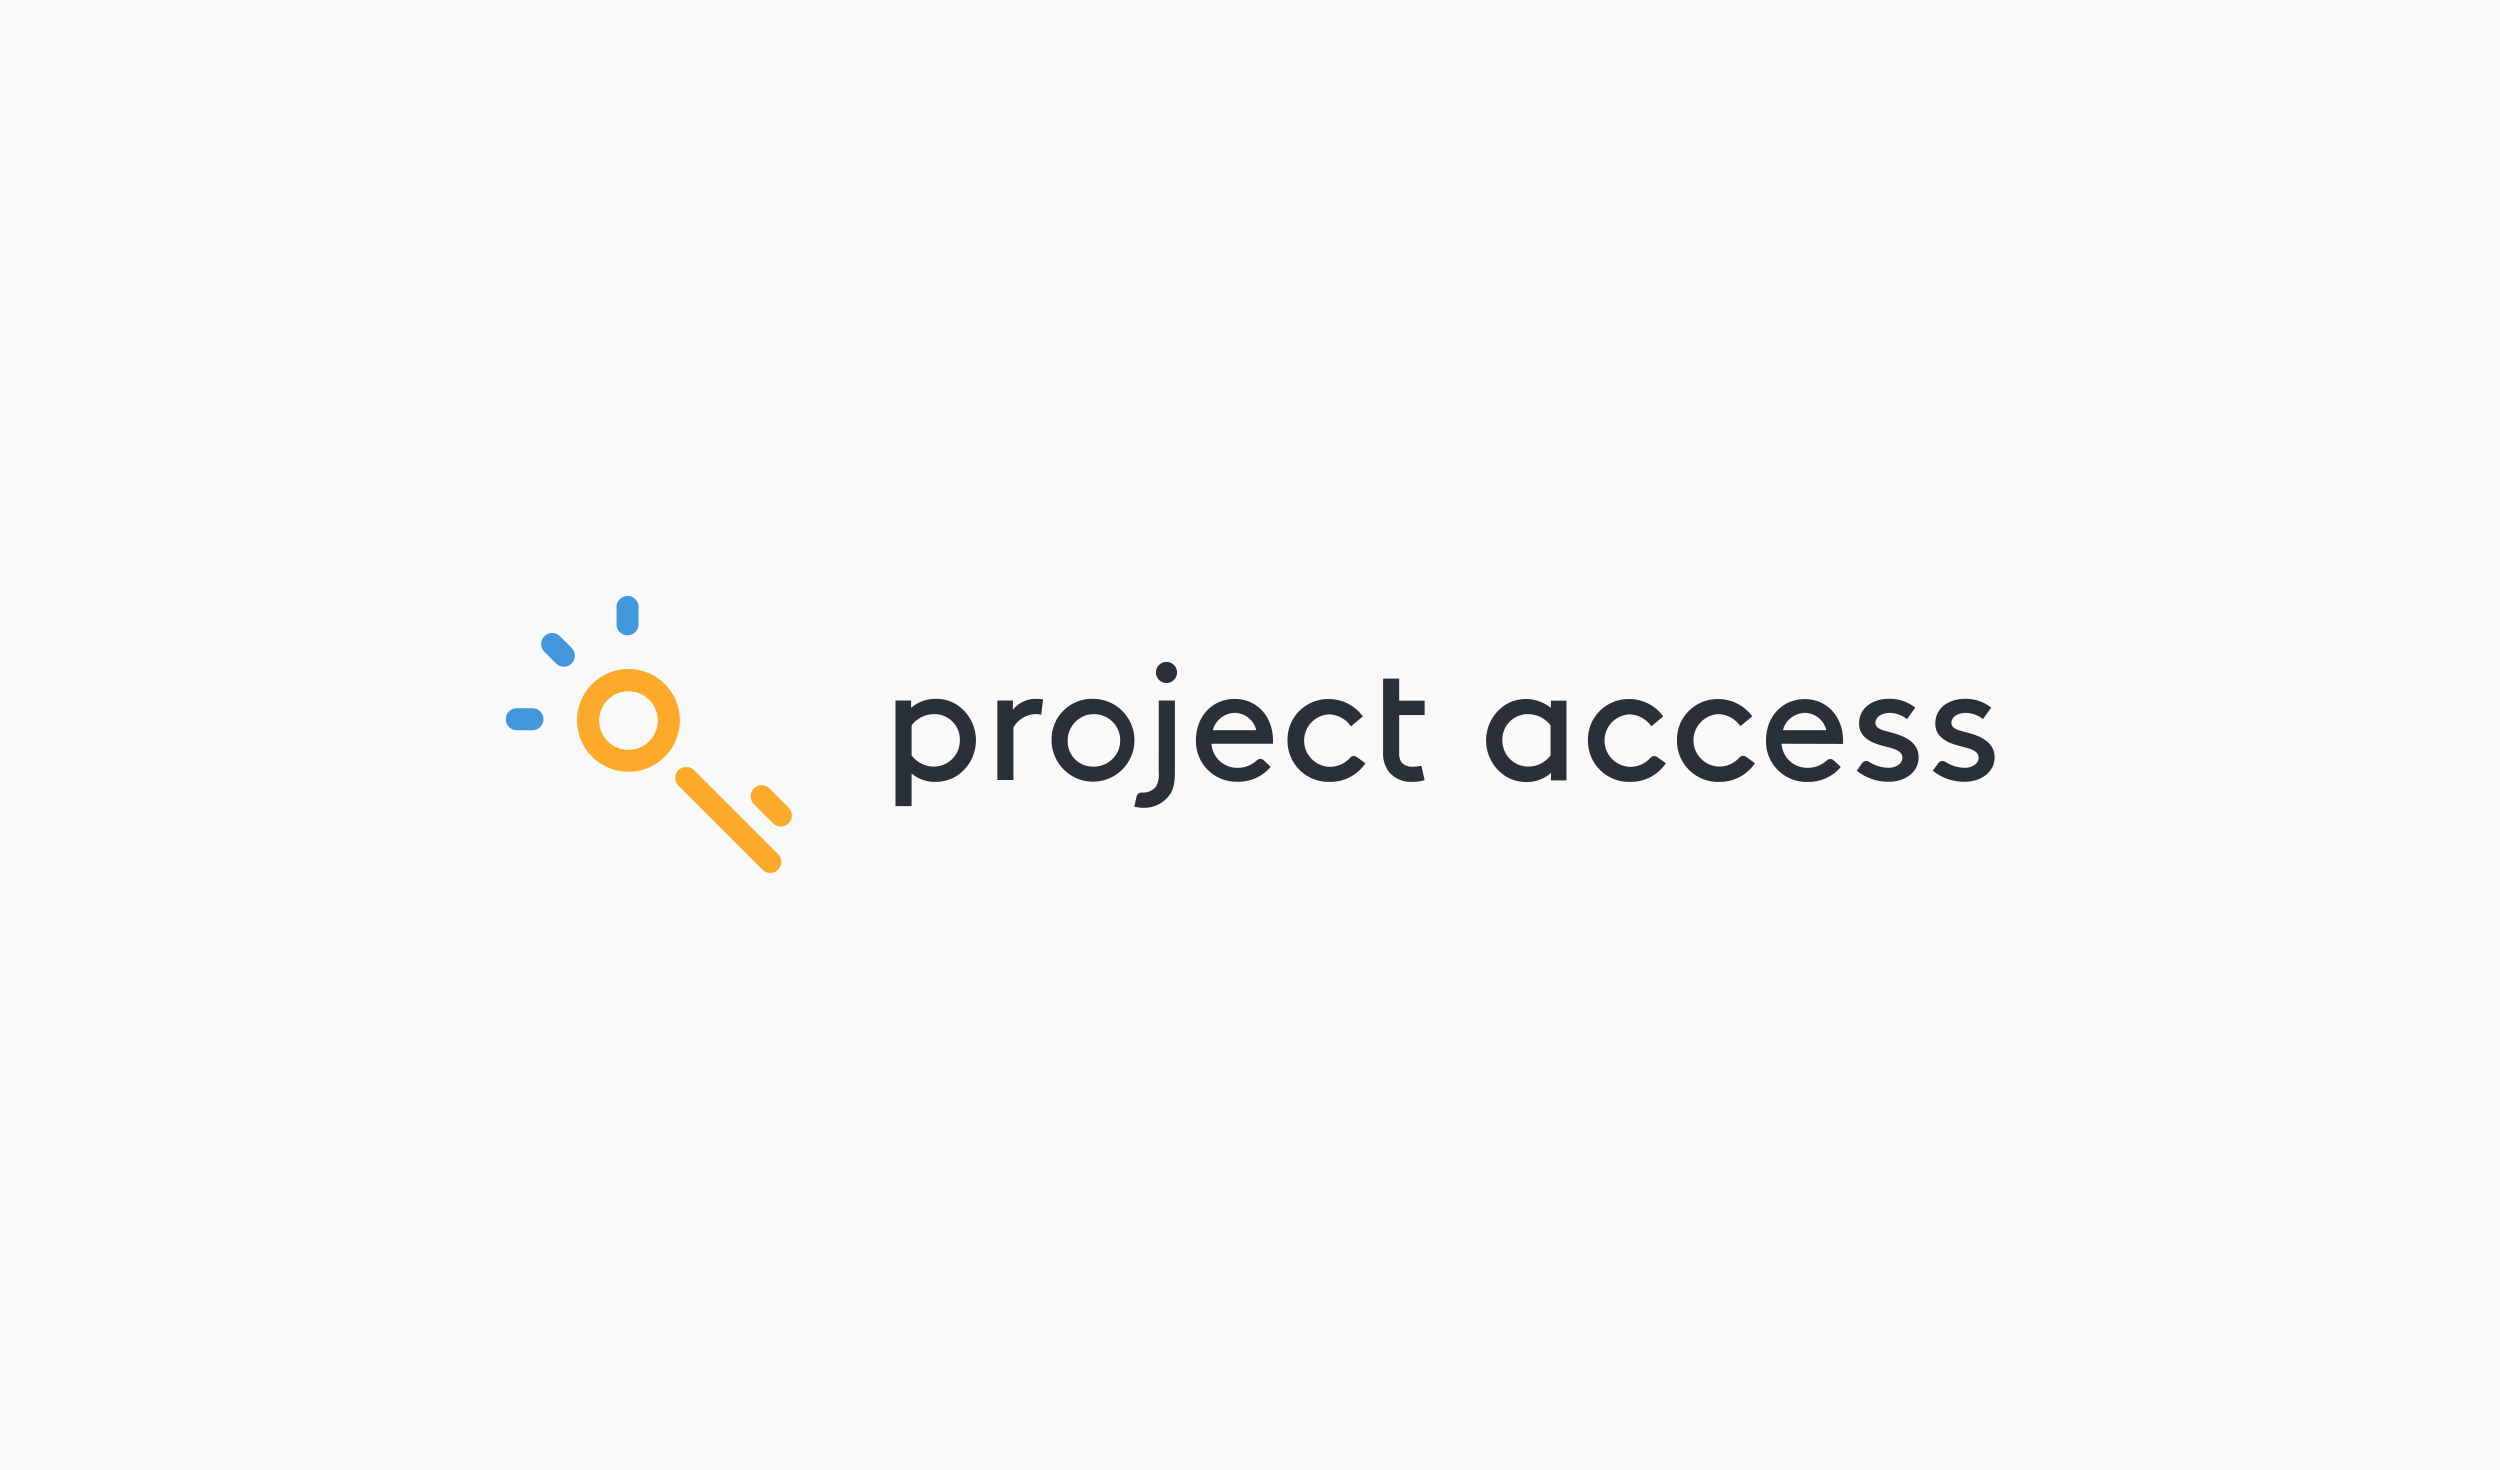
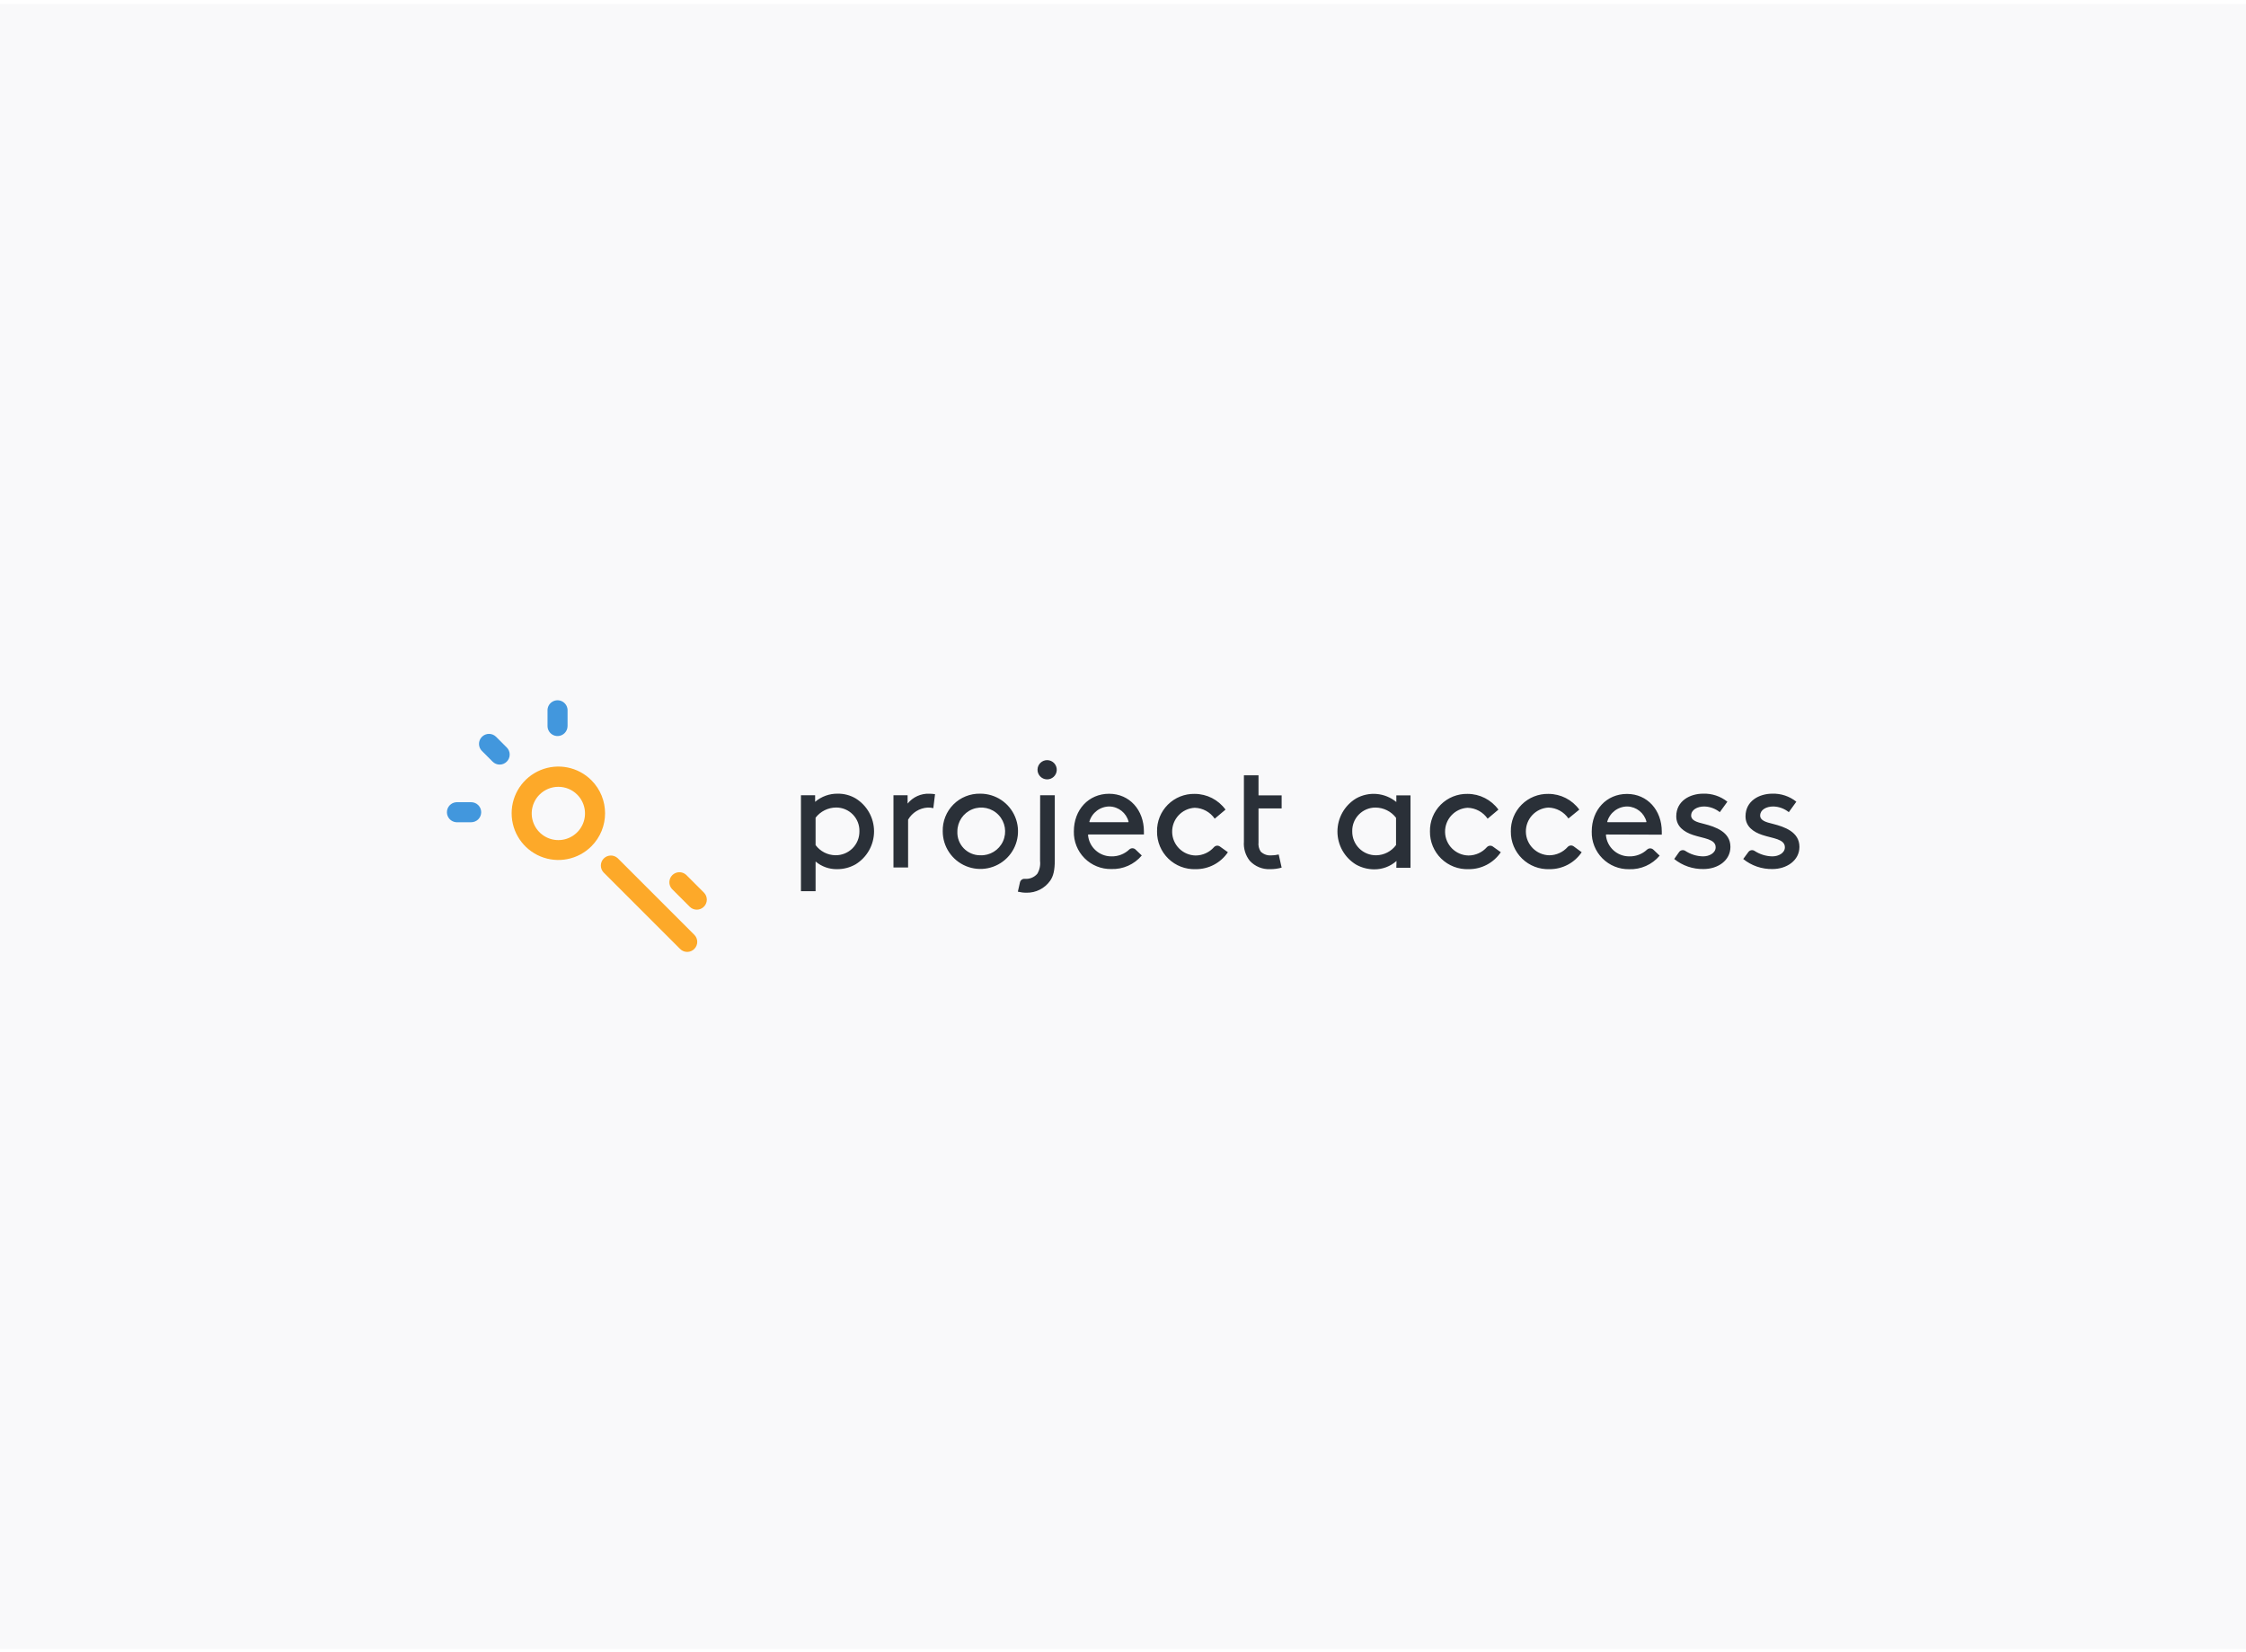
- <svg xmlns="http://www.w3.org/2000/svg" viewBox="0 0 543 319.22">
-   <defs>
-     <style>.cls-1{fill:#f9f9fa;}.cls-2{fill:#fda929;}.cls-3{fill:#4297dd;}.cls-4{fill:#2a3038;}</style>
-   </defs>
-   <g id="Layer_2" data-name="Layer 2">
-     <g id="Layer_1-2" data-name="Layer 1">
-       <rect class="cls-1" width="543" height="319.22" />
-       <path class="cls-2" d="M169,188.91a2.39,2.39,0,0,1-3.39,0l-18.33-18.33a2.4,2.4,0,0,1,3.39-3.39L169,185.52A2.39,2.39,0,0,1,169,188.91Z" />
-       <path class="cls-2" d="M144.4,164.36a11.17,11.17,0,1,1,0-15.79A11.17,11.17,0,0,1,144.4,164.36ZM132,152a6.37,6.37,0,1,0,9,0A6.37,6.37,0,0,0,132,152Z" />
-       <path class="cls-2" d="M171.29,178.81a2.39,2.39,0,0,1-3.39,0l-4.24-4.24a2.4,2.4,0,0,1,3.39-3.39l4.24,4.24A2.39,2.39,0,0,1,171.29,178.81Z" />
-       <path class="cls-3" d="M124.16,144.12a2.38,2.38,0,0,1-3.38,0l-2.55-2.55a2.39,2.39,0,0,1,3.38-3.39l2.55,2.55A2.39,2.39,0,0,1,124.16,144.12Z" />
-       <path class="cls-3" d="M117.35,157.91a2.43,2.43,0,0,1-1.7.7H112.1a2.4,2.4,0,0,1,0-4.79h3.55a2.39,2.39,0,0,1,2.4,2.39A2.43,2.43,0,0,1,117.35,157.91Z" />
-       <path class="cls-3" d="M138,137.29a2.39,2.39,0,0,1-4.09-1.69V132a2.4,2.4,0,1,1,4.79,0v3.59A2.39,2.39,0,0,1,138,137.29Z" />
-       <path class="cls-4" d="M336.89,167.87a7.89,7.89,0,0,1-5.34,2,8.87,8.87,0,0,1-4.34-1.14,9.25,9.25,0,0,1,0-15.8,8.54,8.54,0,0,1,9.64.84v-1.58h3.39v17.31h-3.39Zm-.11-10.27s0,0,0-.06a6.22,6.22,0,0,0-4.91-2.44,5.54,5.54,0,0,0-5.56,5.7,5.65,5.65,0,0,0,5.74,5.71,6,6,0,0,0,4.73-2.44s0,0,0-.06Z" />
-       <path class="cls-4" d="M361.83,165.78a9.18,9.18,0,0,1-7.7,4.05,8.91,8.91,0,0,1-9.24-9,8.81,8.81,0,0,1,9-9,9.13,9.13,0,0,1,7.37,3.76l-2.58,2.17a6,6,0,0,0-4.79-2.61,5.71,5.71,0,0,0,.22,11.41,5.89,5.89,0,0,0,4.4-2,1.09,1.09,0,0,1,1.42-.14Z" />
-       <path class="cls-4" d="M381.17,165.78a9.18,9.18,0,0,1-7.7,4.05,8.91,8.91,0,0,1-9.24-9,8.81,8.81,0,0,1,9-9,9.13,9.13,0,0,1,7.37,3.76L378,157.71a6,6,0,0,0-4.79-2.61,5.71,5.71,0,0,0,.22,11.41,5.91,5.91,0,0,0,4.4-2,1.09,1.09,0,0,1,1.42-.14Z" />
-       <path class="cls-4" d="M387.07,161.54a.12.12,0,0,0-.11.12,5.58,5.58,0,0,0,5.59,5.11,6,6,0,0,0,4.24-1.61,1.1,1.1,0,0,1,1.51,0l1.51,1.44a9.1,9.1,0,0,1-7.3,3.24,8.79,8.79,0,0,1-8.94-9c0-5.19,3.53-9,8.43-9s8.32,3.91,8.32,9a5.86,5.86,0,0,1,0,.74Zm.31-2.94h9.17a.11.11,0,0,0,.1-.13,4.85,4.85,0,0,0-4.54-3.63,5,5,0,0,0-4.83,3.63A.11.11,0,0,0,387.38,158.6Z" />
-       <path class="cls-4" d="M404.44,165.76a1.1,1.1,0,0,1,1.46-.33,8,8,0,0,0,4.3,1.34c1.5,0,3-.81,3-2.17,0-2-2.88-2.1-5.42-2.95-2.1-.7-4-2-4-4.45,0-3.72,3.32-5.42,6.41-5.42A8.78,8.78,0,0,1,416,153.7l-1.81,2.5a6.15,6.15,0,0,0-3.72-1.36c-1.69,0-3.13.81-3.13,2.17,0,1.18,1.37,1.59,3.1,2,2.72.7,6.29,1.91,6.29,5.48,0,3.28-3,5.31-6.44,5.31a10.82,10.82,0,0,1-7-2.4Z" />
-       <path class="cls-4" d="M421,165.76a1.09,1.09,0,0,1,1.45-.33,8.06,8.06,0,0,0,4.3,1.34c1.51,0,3-.81,3-2.17,0-2-2.87-2.1-5.41-2.95-2.1-.7-4-2-4-4.45,0-3.72,3.31-5.42,6.41-5.42a8.75,8.75,0,0,1,5.74,1.92l-1.8,2.5a6.15,6.15,0,0,0-3.72-1.36c-1.7,0-3.13.81-3.13,2.17,0,1.18,1.36,1.59,3.09,2,2.73.7,6.3,1.91,6.3,5.48,0,3.28-3.06,5.31-6.44,5.31a10.78,10.78,0,0,1-7-2.4Z" />
-       <path class="cls-4" d="M198,175.09h-3.5V152.15h3.39v1.58a8.12,8.12,0,0,1,5.42-1.95,8.22,8.22,0,0,1,4.23,1.11,9.25,9.25,0,0,1,0,15.8,8.88,8.88,0,0,1-4.35,1.14A7.76,7.76,0,0,1,198,168ZM198,164a.19.19,0,0,0,0,.07,6,6,0,0,0,4.73,2.43,5.65,5.65,0,0,0,5.75-5.71,5.54,5.54,0,0,0-5.56-5.7,6.25,6.25,0,0,0-4.92,2.43.19.19,0,0,0,0,.07Z" />
-       <path class="cls-4" d="M226.15,155.24a5,5,0,0,0-1.36-.14,5.81,5.81,0,0,0-4.67,2.89s0,0,0,0v11.43h-3.5V152.15H220v2a6.34,6.34,0,0,1,5.2-2.36,9.44,9.44,0,0,1,1.36.11Z" />
-       <path class="cls-4" d="M237.35,151.78a9,9,0,1,1-8.95,9A8.77,8.77,0,0,1,237.35,151.78Zm0,14.73a5.71,5.71,0,1,0-5.45-5.71A5.45,5.45,0,0,0,237.35,166.51Z" />
-       <path class="cls-4" d="M263.25,161.54a.11.11,0,0,0-.11.11,5.58,5.58,0,0,0,5.59,5.12,6,6,0,0,0,4.29-1.66,1.08,1.08,0,0,1,1.45,0l1.52,1.45a9.1,9.1,0,0,1-7.29,3.24,8.79,8.79,0,0,1-8.95-9c0-5.19,3.53-9,8.43-9s8.32,3.91,8.32,9c0,.15,0,.41,0,.74Zm.31-2.94h9.17a.11.11,0,0,0,.1-.13,4.84,4.84,0,0,0-4.54-3.63,5,5,0,0,0-4.83,3.63A.11.11,0,0,0,263.56,158.6Z" />
-       <path class="cls-4" d="M296.58,165.78a9.18,9.18,0,0,1-7.7,4.05,8.91,8.91,0,0,1-9.24-9,8.81,8.81,0,0,1,9-9,9.13,9.13,0,0,1,7.37,3.76l-2.58,2.17a6,6,0,0,0-4.79-2.61,5.71,5.71,0,0,0,.22,11.41,5.89,5.89,0,0,0,4.4-2,1.07,1.07,0,0,1,1.42-.14Z" />
-       <path class="cls-4" d="M309.43,169.46a9.58,9.58,0,0,1-2.73.37,6.24,6.24,0,0,1-4.89-2,6.57,6.57,0,0,1-1.4-4.6v-7.92h0v-3.13h0v-4.79h3.49v4.79h5.53v3.13H303.9v8.1a3.36,3.36,0,0,0,.52,2.21,3.21,3.21,0,0,0,2.39.92,8.38,8.38,0,0,0,1.92-.22Z" />
-       <path class="cls-4" d="M251.69,152.15h3.5v15.58c0,2.32-.33,3.76-1.1,4.86a6.77,6.77,0,0,1-5.67,2.87,8.33,8.33,0,0,1-2.06-.25l.51-2.25a1.09,1.09,0,0,1,1.14-.82,3.53,3.53,0,0,0,3-1.21,4.91,4.91,0,0,0,.66-3.09Zm1.73-8.39a2.3,2.3,0,0,1,2.24,2.4,2.3,2.3,0,1,1-2.24-2.4Z" />
-     </g>
+ <svg xmlns="http://www.w3.org/2000/svg" width="537" height="395" viewBox="0 0 537 395">
+   <g fill="none">
+     <rect width="537" height="393.345" y=".938" fill="#F9F9FA" />
+     <path fill="#FDA929" d="M166 226.91C165.551 227.361 164.941 227.615 164.305 227.615 163.669 227.615 163.059 227.361 162.61 226.91L144.28 208.58C143.421 207.632 143.457 206.176 144.361 205.271 145.266 204.367 146.722 204.331 147.67 205.19L166 223.52C166.451 223.969 166.705 224.579 166.705 225.215 166.705 225.851 166.451 226.461 166 226.91zM141.4 202.36C138.206 205.557 133.401 206.514 129.226 204.786 125.051 203.057 122.328 198.984 122.328 194.465 122.328 189.946 125.051 185.873 129.226 184.144 133.401 182.416 138.206 183.373 141.4 186.57 145.758 190.931 145.758 197.999 141.4 202.36zM129 190C127.176 191.821 126.628 194.562 127.614 196.943 128.599 199.325 130.922 200.879 133.5 200.879 136.078 200.879 138.401 199.325 139.386 196.943 140.372 194.562 139.824 191.821 138 190 135.513 187.518 131.487 187.518 129 190zM168.29 216.81C167.841 217.261 167.231 217.515 166.595 217.515 165.959 217.515 165.349 217.261 164.9 216.81L160.66 212.57C159.801 211.622 159.837 210.166 160.741 209.261 161.646 208.357 163.102 208.321 164.05 209.18L168.29 213.42C168.741 213.869 168.995 214.479 168.995 215.115 168.995 215.751 168.741 216.361 168.29 216.81z" />
+     <path fill="#4297DD" d="M121.16 182.12C120.713 182.571 120.105 182.824 119.47 182.824 118.835 182.824 118.227 182.571 117.78 182.12L115.23 179.57C114.294 178.637 114.292 177.121 115.225 176.185 116.158 175.249 117.674 175.247 118.61 176.18L121.16 178.73C121.611 179.179 121.865 179.789 121.865 180.425 121.865 181.061 121.611 181.671 121.16 182.12zM114.35 195.91C113.897 196.357 113.286 196.608 112.65 196.61L109.1 196.61C107.837 196.528 106.855 195.48 106.855 194.215 106.855 192.95 107.837 191.902 109.1 191.82L112.65 191.82C113.286 191.817 113.896 192.068 114.346 192.516 114.797 192.965 115.05 193.574 115.05 194.21 115.048 194.846 114.797 195.457 114.35 195.91zM135 175.29C134.317 175.981 133.285 176.19 132.387 175.819 131.49 175.448 130.906 174.571 130.91 173.6L130.91 170C130.852 169.107 131.296 168.257 132.061 167.793 132.825 167.329 133.785 167.329 134.549 167.793 135.314 168.257 135.758 169.107 135.7 170L135.7 173.59C135.703 174.227 135.451 174.839 135 175.29z" />
+     <path fill="#2A3038" d="M333.89 205.87C332.422 207.179 330.517 207.892 328.55 207.87 327.03 207.868 325.535 207.476 324.21 206.73 321.454 205.051 319.772 202.057 319.772 198.83 319.772 195.603 321.454 192.609 324.21 190.93 327.287 189.187 331.121 189.521 333.85 191.77L333.85 190.19 337.24 190.19 337.24 207.5 333.85 207.5 333.89 205.87zM333.78 195.6C333.78 195.6 333.78 195.6 333.78 195.54 332.609 194.01 330.796 193.109 328.87 193.1 327.369 193.094 325.93 193.697 324.882 194.772 323.834 195.846 323.267 197.3 323.31 198.8 323.294 200.325 323.894 201.791 324.975 202.866 326.056 203.942 327.526 204.534 329.05 204.51 330.921 204.479 332.67 203.576 333.78 202.07 333.78 202.07 333.78 202.07 333.78 202.01L333.78 195.6zM358.83 203.78C357.107 206.338 354.214 207.859 351.13 207.83 348.695 207.92 346.328 207.009 344.583 205.309 342.837 203.608 341.864 201.267 341.89 198.83 341.838 196.427 342.769 194.108 344.468 192.408 346.168 190.709 348.487 189.778 350.89 189.83 353.806 189.834 356.545 191.232 358.26 193.59L355.68 195.76C354.594 194.173 352.813 193.202 350.89 193.15 347.824 193.323 345.444 195.891 345.503 198.961 345.562 202.031 348.039 204.505 351.11 204.56 352.795 204.554 354.397 203.825 355.51 202.56 355.883 202.167 356.488 202.107 356.93 202.42L358.83 203.78zM378.17 203.78C376.447 206.338 373.554 207.859 370.47 207.83 368.035 207.92 365.668 207.009 363.923 205.309 362.177 203.608 361.204 201.267 361.23 198.83 361.178 196.427 362.109 194.108 363.808 192.408 365.508 190.709 367.827 189.778 370.23 189.83 373.146 189.834 375.885 191.232 377.6 193.59L375 195.71C373.914 194.123 372.133 193.152 370.21 193.1 367.144 193.273 364.764 195.841 364.823 198.911 364.882 201.981 367.359 204.455 370.43 204.51 372.115 204.501 373.715 203.773 374.83 202.51 375.203 202.117 375.808 202.057 376.25 202.37L378.17 203.78zM384.07 199.54C384.008 199.545 383.96 199.597 383.96 199.66 384.205 202.561 386.639 204.786 389.55 204.77 391.12 204.809 392.642 204.231 393.79 203.16 394.214 202.76 394.876 202.76 395.3 203.16L396.81 204.6C395.006 206.747 392.313 207.943 389.51 207.84 387.116 207.882 384.809 206.945 383.121 205.246 381.434 203.547 380.512 201.234 380.57 198.84 380.57 193.65 384.1 189.84 389 189.84 393.9 189.84 397.32 193.75 397.32 198.84 397.336 199.086 397.336 199.334 397.32 199.58L384.07 199.54zM384.38 196.6L393.55 196.6C393.581 196.598 393.61 196.582 393.629 196.557 393.648 196.533 393.656 196.501 393.65 196.47 393.11 194.387 391.261 192.909 389.11 192.84 386.868 192.83 384.894 194.314 384.28 196.47 384.274 196.501 384.282 196.533 384.301 196.557 384.32 196.582 384.349 196.598 384.38 196.6zM401.44 203.76C401.765 203.285 402.402 203.141 402.9 203.43 404.175 204.279 405.668 204.744 407.2 204.77 408.7 204.77 410.2 203.96 410.2 202.6 410.2 200.6 407.32 200.5 404.78 199.65 402.68 198.95 400.78 197.65 400.78 195.2 400.78 191.48 404.1 189.78 407.19 189.78 409.294 189.703 411.356 190.384 413 191.7L411.19 194.2C410.134 193.349 408.826 192.871 407.47 192.84 405.78 192.84 404.34 193.65 404.34 195.01 404.34 196.19 405.71 196.6 407.44 197.01 410.16 197.71 413.73 198.92 413.73 202.49 413.73 205.77 410.73 207.8 407.29 207.8 404.747 207.848 402.269 206.998 400.29 205.4L401.44 203.76zM418 203.76C418.322 203.286 418.955 203.142 419.45 203.43 420.727 204.276 422.218 204.741 423.75 204.77 425.26 204.77 426.75 203.96 426.75 202.6 426.75 200.6 423.88 200.5 421.34 199.65 419.24 198.95 417.34 197.65 417.34 195.2 417.34 191.48 420.65 189.78 423.75 189.78 425.831 189.717 427.866 190.398 429.49 191.7L427.69 194.2C426.634 193.349 425.326 192.871 423.97 192.84 422.27 192.84 420.84 193.65 420.84 195.01 420.84 196.19 422.2 196.6 423.93 197.01 426.66 197.71 430.23 198.92 430.23 202.49 430.23 205.77 427.17 207.8 423.79 207.8 421.247 207.851 418.767 207.001 416.79 205.4L418 203.76zM195 213.09L191.5 213.09 191.5 190.15 194.89 190.15 194.89 191.73C196.398 190.44 198.326 189.746 200.31 189.78 201.794 189.761 203.256 190.145 204.54 190.89 207.296 192.569 208.978 195.563 208.978 198.79 208.978 202.017 207.296 205.011 204.54 206.69 203.212 207.437 201.714 207.83 200.19 207.83 198.295 207.875 196.448 207.224 195 206L195 213.09zM195 202C194.996 202.023 194.996 202.047 195 202.07 196.112 203.573 197.861 204.471 199.73 204.5 201.256 204.527 202.728 203.936 203.812 202.86 204.895 201.784 205.496 200.316 205.48 198.79 205.523 197.29 204.956 195.836 203.908 194.762 202.86 193.687 201.421 193.084 199.92 193.09 197.993 193.098 196.178 193.995 195 195.52 194.996 195.543 194.996 195.567 195 195.59L195 202zM223.15 193.24C222.705 193.131 222.248 193.084 221.79 193.1 219.848 193.22 218.094 194.305 217.12 195.99 217.12 195.99 217.12 195.99 217.12 195.99L217.12 207.42 213.62 207.42 213.62 190.15 217 190.15 217 192.15C218.261 190.583 220.19 189.707 222.2 189.79 222.655 189.794 223.11 189.831 223.56 189.9L223.15 193.24zM234.35 189.78C237.995 189.76 241.292 191.94 242.7 195.301 244.109 198.662 243.352 202.542 240.782 205.126 238.212 207.71 234.337 208.49 230.967 207.1 227.598 205.71 225.4 202.425 225.4 198.78 225.337 196.383 226.257 194.064 227.948 192.364 229.639 190.664 231.953 189.73 234.35 189.78zM234.35 204.51C236.68 204.616 238.841 203.294 239.807 201.171 240.773 199.048 240.351 196.551 238.741 194.863 237.13 193.176 234.655 192.638 232.489 193.504 230.323 194.371 228.902 196.467 228.9 198.8 228.829 200.29 229.371 201.744 230.401 202.823 231.431 203.902 232.858 204.512 234.35 204.51zM260.25 199.54C260.221 199.54 260.193 199.552 260.172 199.572 260.152 199.593 260.14 199.621 260.14 199.65 260.38 202.555 262.815 204.785 265.73 204.77 267.324 204.809 268.867 204.211 270.02 203.11 270.431 202.737 271.059 202.737 271.47 203.11L272.99 204.56C271.188 206.704 268.499 207.899 265.7 207.8 263.304 207.844 260.994 206.909 259.305 205.21 257.615 203.511 256.692 201.195 256.75 198.8 256.75 193.61 260.28 189.8 265.18 189.8 270.08 189.8 273.5 193.71 273.5 198.8 273.5 198.95 273.5 199.21 273.5 199.54L260.25 199.54zM260.56 196.6L269.73 196.6C269.761 196.598 269.79 196.582 269.809 196.557 269.828 196.533 269.836 196.501 269.83 196.47 269.293 194.385 267.442 192.905 265.29 192.84 263.048 192.83 261.074 194.314 260.46 196.47 260.454 196.501 260.462 196.533 260.481 196.557 260.5 196.582 260.529 196.598 260.56 196.6zM293.58 203.78C291.857 206.338 288.964 207.859 285.88 207.83 283.445 207.92 281.078 207.009 279.333 205.309 277.587 203.608 276.614 201.267 276.64 198.83 276.588 196.427 277.519 194.108 279.218 192.408 280.918 190.709 283.237 189.778 285.64 189.83 288.556 189.834 291.295 191.232 293.01 193.59L290.43 195.76C289.344 194.173 287.563 193.202 285.64 193.15 282.574 193.323 280.194 195.891 280.253 198.961 280.312 202.031 282.789 204.505 285.86 204.56 287.545 204.554 289.147 203.825 290.26 202.56 290.629 202.158 291.24 202.098 291.68 202.42L293.58 203.78zM306.43 207.46C305.543 207.714 304.623 207.839 303.7 207.83 301.854 207.92 300.063 207.188 298.81 205.83 297.779 204.529 297.279 202.885 297.41 201.23L297.41 193.31 297.41 190.18 297.41 185.39 300.9 185.39 300.9 190.18 306.43 190.18 306.43 193.31 300.9 193.31 300.9 201.41C300.812 202.185 300.995 202.966 301.42 203.62 302.055 204.245 302.92 204.578 303.81 204.54 304.456 204.541 305.101 204.467 305.73 204.32L306.43 207.46zM248.69 190.15L252.19 190.15 252.19 205.73C252.19 208.05 251.86 209.49 251.09 210.59 249.794 212.429 247.669 213.505 245.42 213.46 244.726 213.463 244.034 213.379 243.36 213.21L243.87 210.96C244 210.446 244.481 210.1 245.01 210.14 246.147 210.246 247.265 209.795 248.01 208.93 248.564 208.001 248.796 206.915 248.67 205.84L248.69 190.15zM250.42 181.76C251.037 181.776 251.622 182.039 252.044 182.49 252.465 182.941 252.687 183.543 252.66 184.16 252.605 185.423 251.54 186.405 250.276 186.358 249.012 186.31 248.024 185.251 248.063 183.987 248.103 182.723 249.156 181.728 250.42 181.76z" />
  </g>
</svg>
